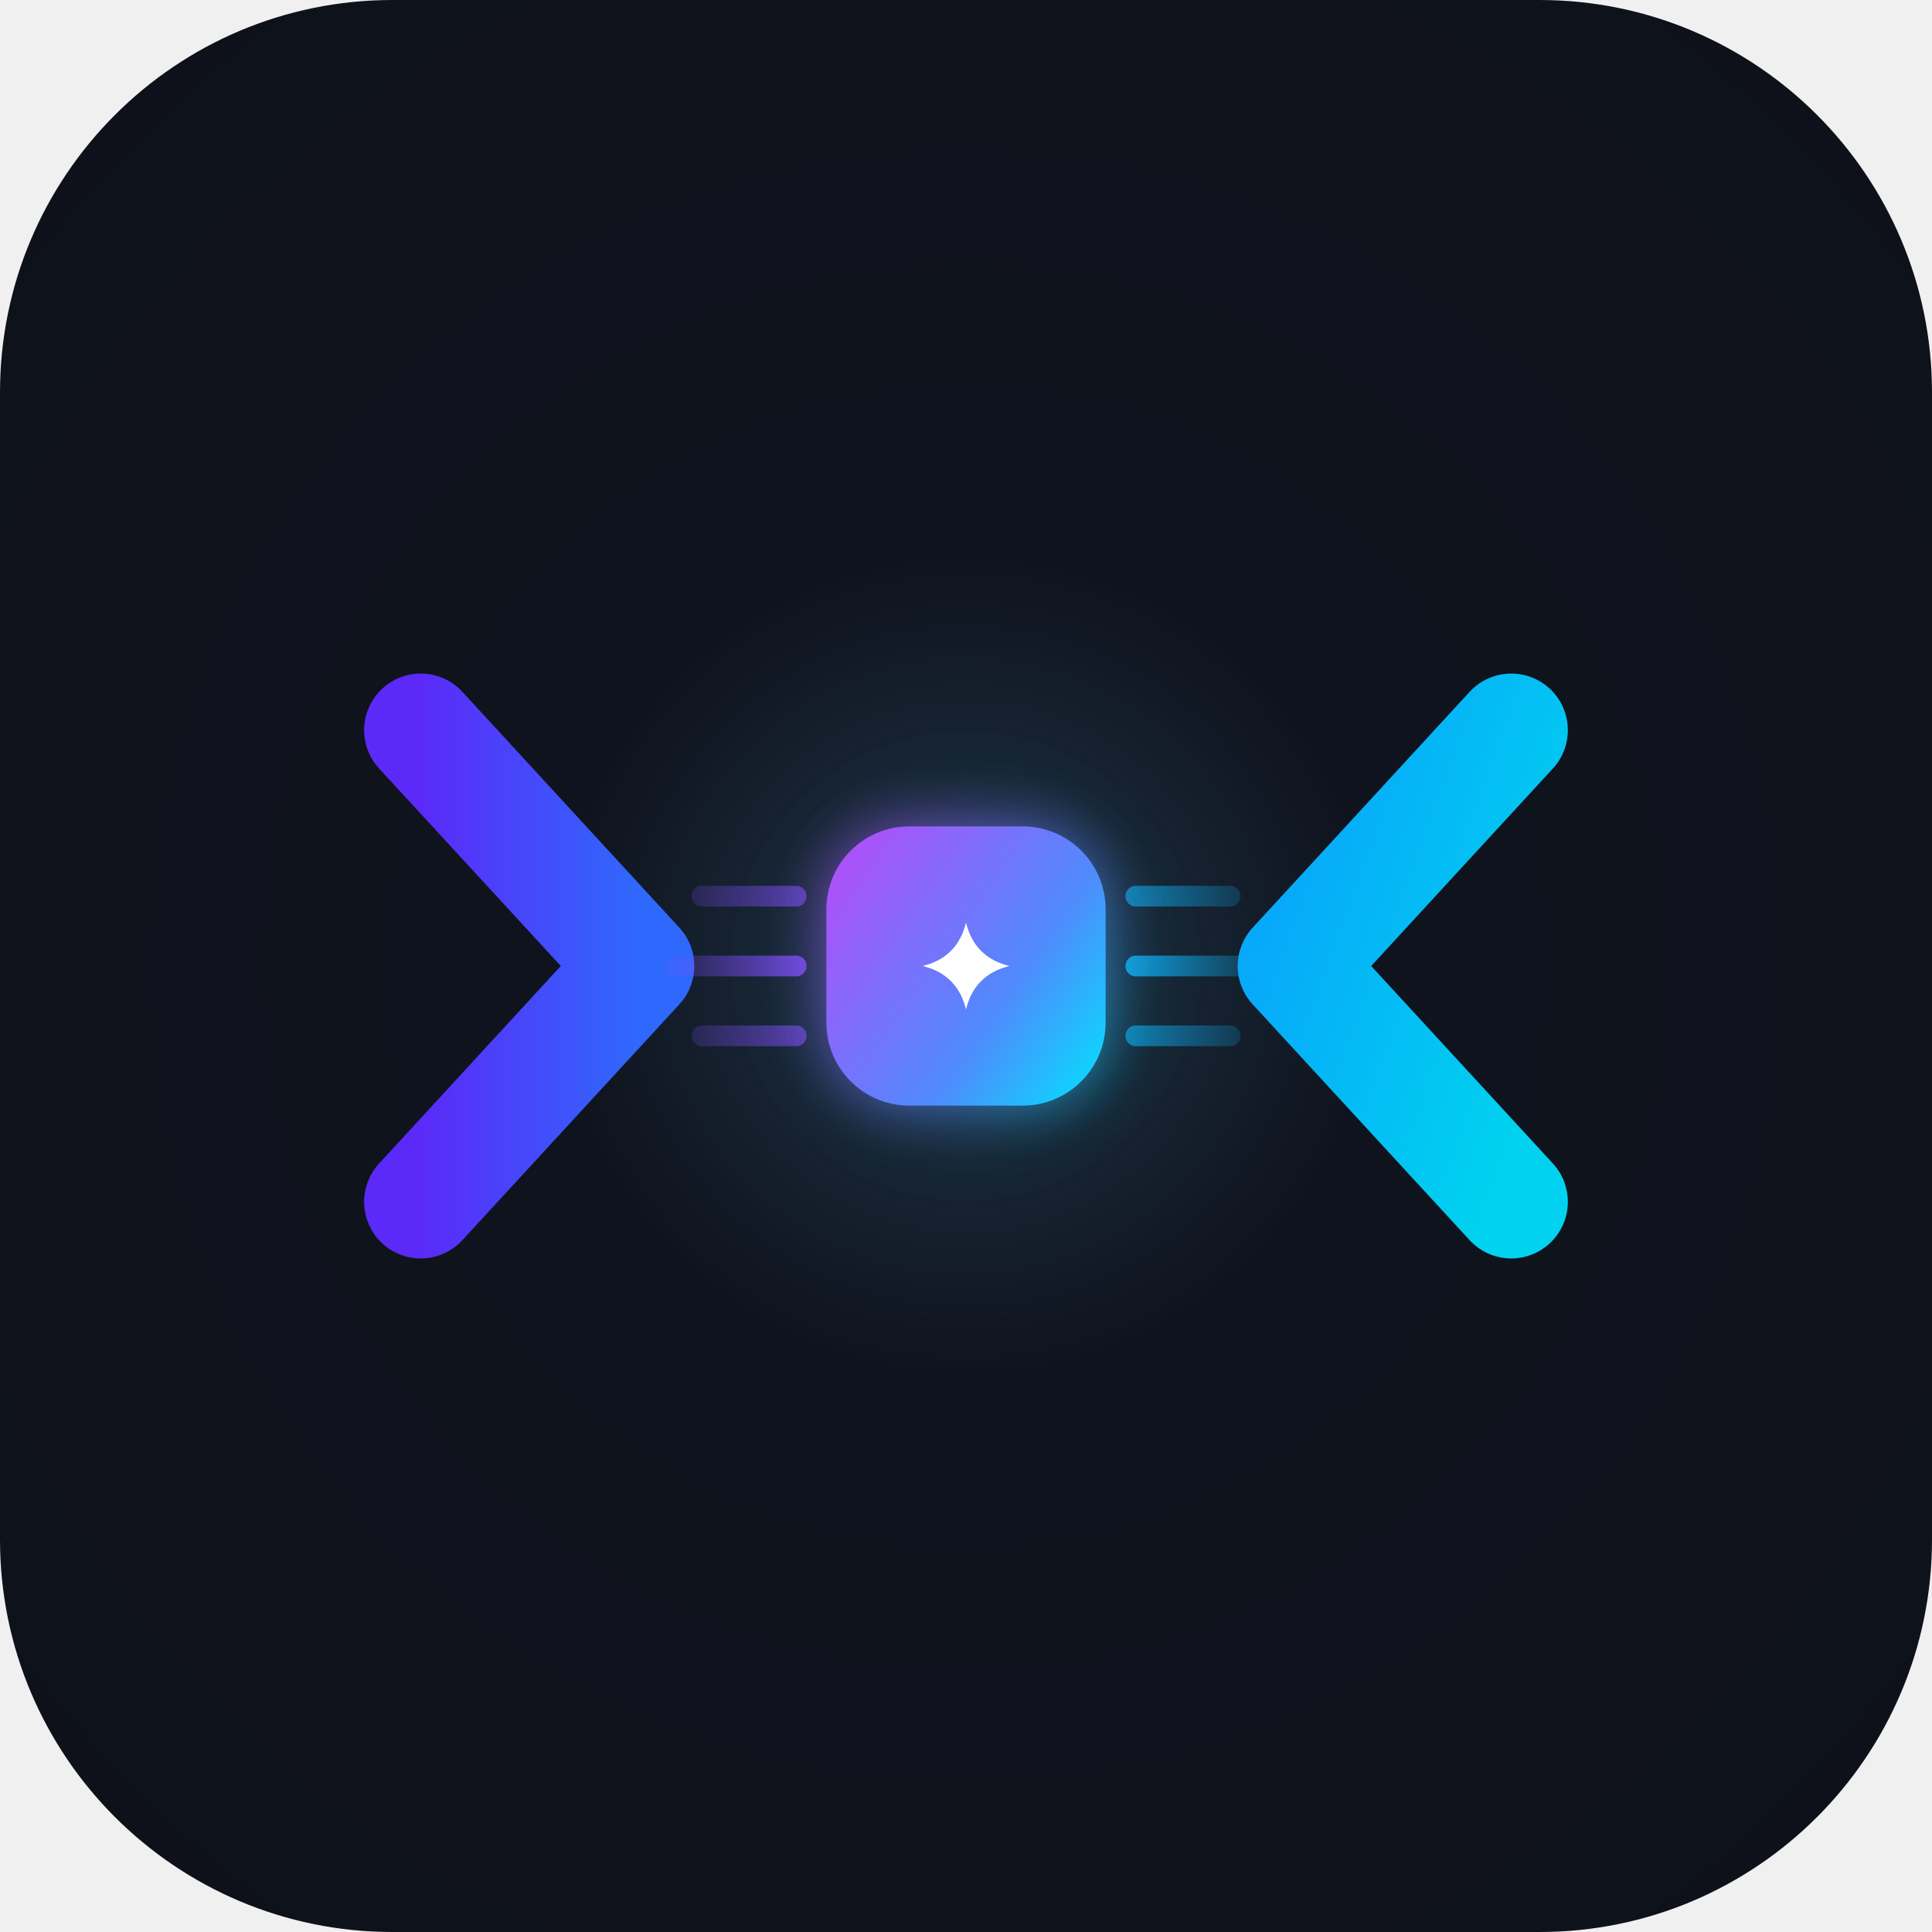
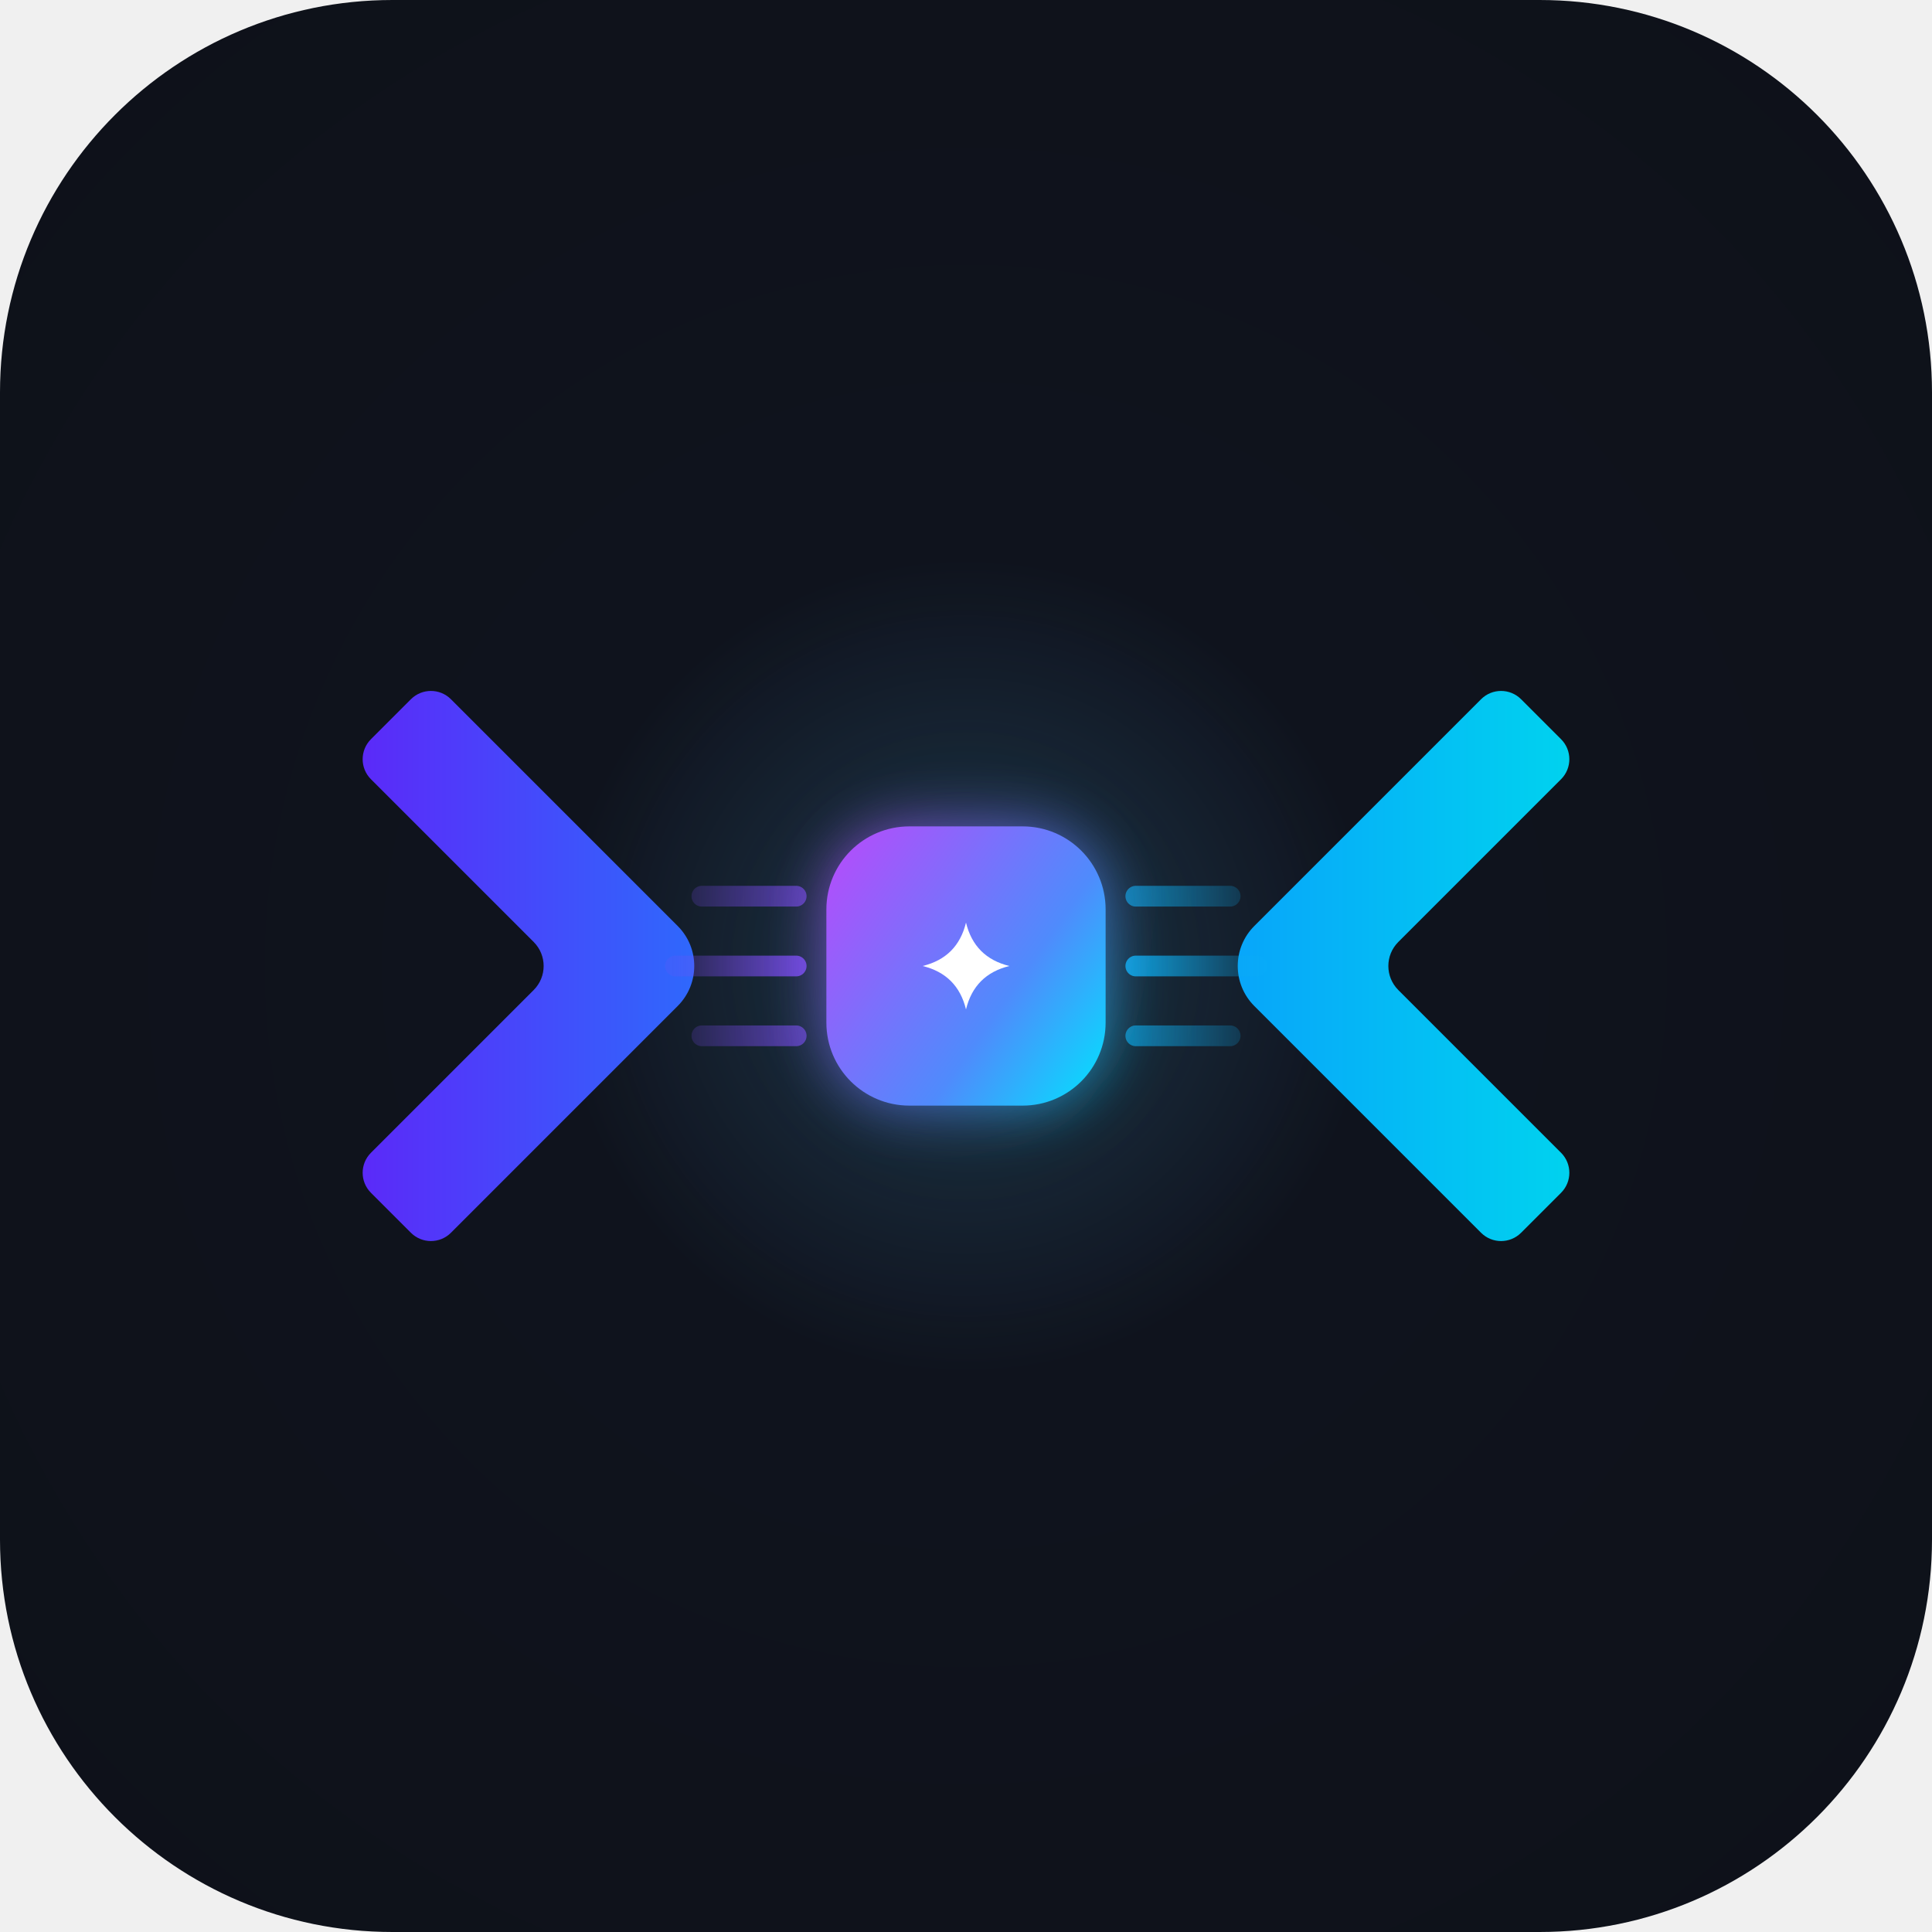
<svg xmlns="http://www.w3.org/2000/svg" viewBox="0 0 1024 1024" width="1024" height="1024">
  <defs>
    <radialGradient id="bg" cx="0.5" cy="0.5" r="0.72">
      <stop offset="0" stop-color="#10141f" />
      <stop offset="1" stop-color="#0e1119" />
    </radialGradient>
    <linearGradient id="chevL" x1="0" y1="0.5" x2="1" y2="0.5">
      <stop offset="0" stop-color="#5b2af9" />
      <stop offset="1" stop-color="#2f68fc" />
    </linearGradient>
-     <linearGradient id="chevR" x1="0" y1="0.1" x2="1" y2="0.9">
-       <stop offset="0" stop-color="#08a6fa" />
-       <stop offset="1" stop-color="#00d2ef" />
+     <linearGradient id="chevR" x1="0" y1="0.5" x2="1" y2="0.5">
+       <stop offset="0" stop-color="#00d2ef" />
+       <stop offset="1" stop-color="#08a6fa" />
    </linearGradient>
    <linearGradient id="core" x1="0" y1="0.15" x2="1" y2="0.85">
      <stop offset="0" stop-color="#b04ffb" />
      <stop offset="0.65" stop-color="#4f8bfc" />
      <stop offset="1" stop-color="#0cd6fd" />
    </linearGradient>
    <linearGradient id="dashL" x1="356" y1="0" x2="424" y2="0" gradientUnits="userSpaceOnUse">
      <stop offset="0" stop-color="#7c4df5" stop-opacity="0.15" />
      <stop offset="1" stop-color="#7c4df5" stop-opacity="0.8" />
    </linearGradient>
    <linearGradient id="dashR" x1="600" y1="0" x2="668" y2="0" gradientUnits="userSpaceOnUse">
      <stop offset="0" stop-color="#0db0f5" stop-opacity="0.8" />
      <stop offset="1" stop-color="#0db0f5" stop-opacity="0.15" />
    </linearGradient>
    <radialGradient id="glow" cx="0.5" cy="0.5" r="0.5">
      <stop offset="0" stop-color="#4cc3f7" stop-opacity="0.26" />
      <stop offset="0.5" stop-color="#4cc3f7" stop-opacity="0.10" />
      <stop offset="1" stop-color="#4cc3f7" stop-opacity="0" />
    </radialGradient>
    <filter id="blur" x="-60%" y="-60%" width="220%" height="220%">
      <feGaussianBlur stdDeviation="16" />
    </filter>
  </defs>
  <rect x="0" y="0" width="1024" height="1024" rx="208" fill="url(#bg)" />
  <circle cx="512" cy="512" r="215" fill="url(#glow)" />
-   <polyline points="223,387 338,512 223,637" fill="none" stroke="url(#chevL)" stroke-width="60" stroke-linecap="round" stroke-linejoin="round" />
-   <polyline points="801,387 686,512 801,637" fill="none" stroke="url(#chevR)" stroke-width="60" stroke-linecap="round" stroke-linejoin="round" />
+   <defs>
+     <path id="chevron" d="M239.0 370.6       L359.2 490.8 A30 30 0 0 1 359.2 533.2       L239.0 653.4 A15 15 0 0 1 217.8 653.4       L196.6 632.2 A15 15 0 0 1 196.6 611.0       L282.9 524.7 A18 18 0 0 0 282.9 499.3       L196.6 413.0 A15 15 0 0 1 196.6 391.8       L217.8 370.6 A15 15 0 0 1 239.0 370.6 Z" />
+   </defs>
+   <use href="#chevron" fill="url(#chevL)" />
+   <use href="#chevron" fill="url(#chevR)" transform="matrix(-1 0 0 1 1024 0)" />
  <g stroke-linecap="round" stroke-width="11" fill="none">
    <g stroke="url(#dashL)">
      <line x1="372" y1="475" x2="422" y2="475" opacity="0.75" />
      <line x1="358" y1="512" x2="422" y2="512" />
      <line x1="372" y1="549" x2="422" y2="549" opacity="0.75" />
    </g>
    <g stroke="url(#dashR)">
      <line x1="602" y1="475" x2="652" y2="475" opacity="0.75" />
      <line x1="602" y1="512" x2="666" y2="512" />
      <line x1="602" y1="549" x2="652" y2="549" opacity="0.75" />
    </g>
  </g>
  <rect x="438" y="438" width="148" height="148" rx="44" fill="url(#core)" filter="url(#blur)" opacity="0.7" />
  <rect x="438" y="438" width="148" height="148" rx="44" fill="url(#core)" />
  <path fill="#ffffff" d="M512 489     Q516.5 507.5 535 512 Q516.5 516.5 512 535     Q507.5 516.5 489 512 Q507.5 507.5 512 489 Z" />
</svg>
